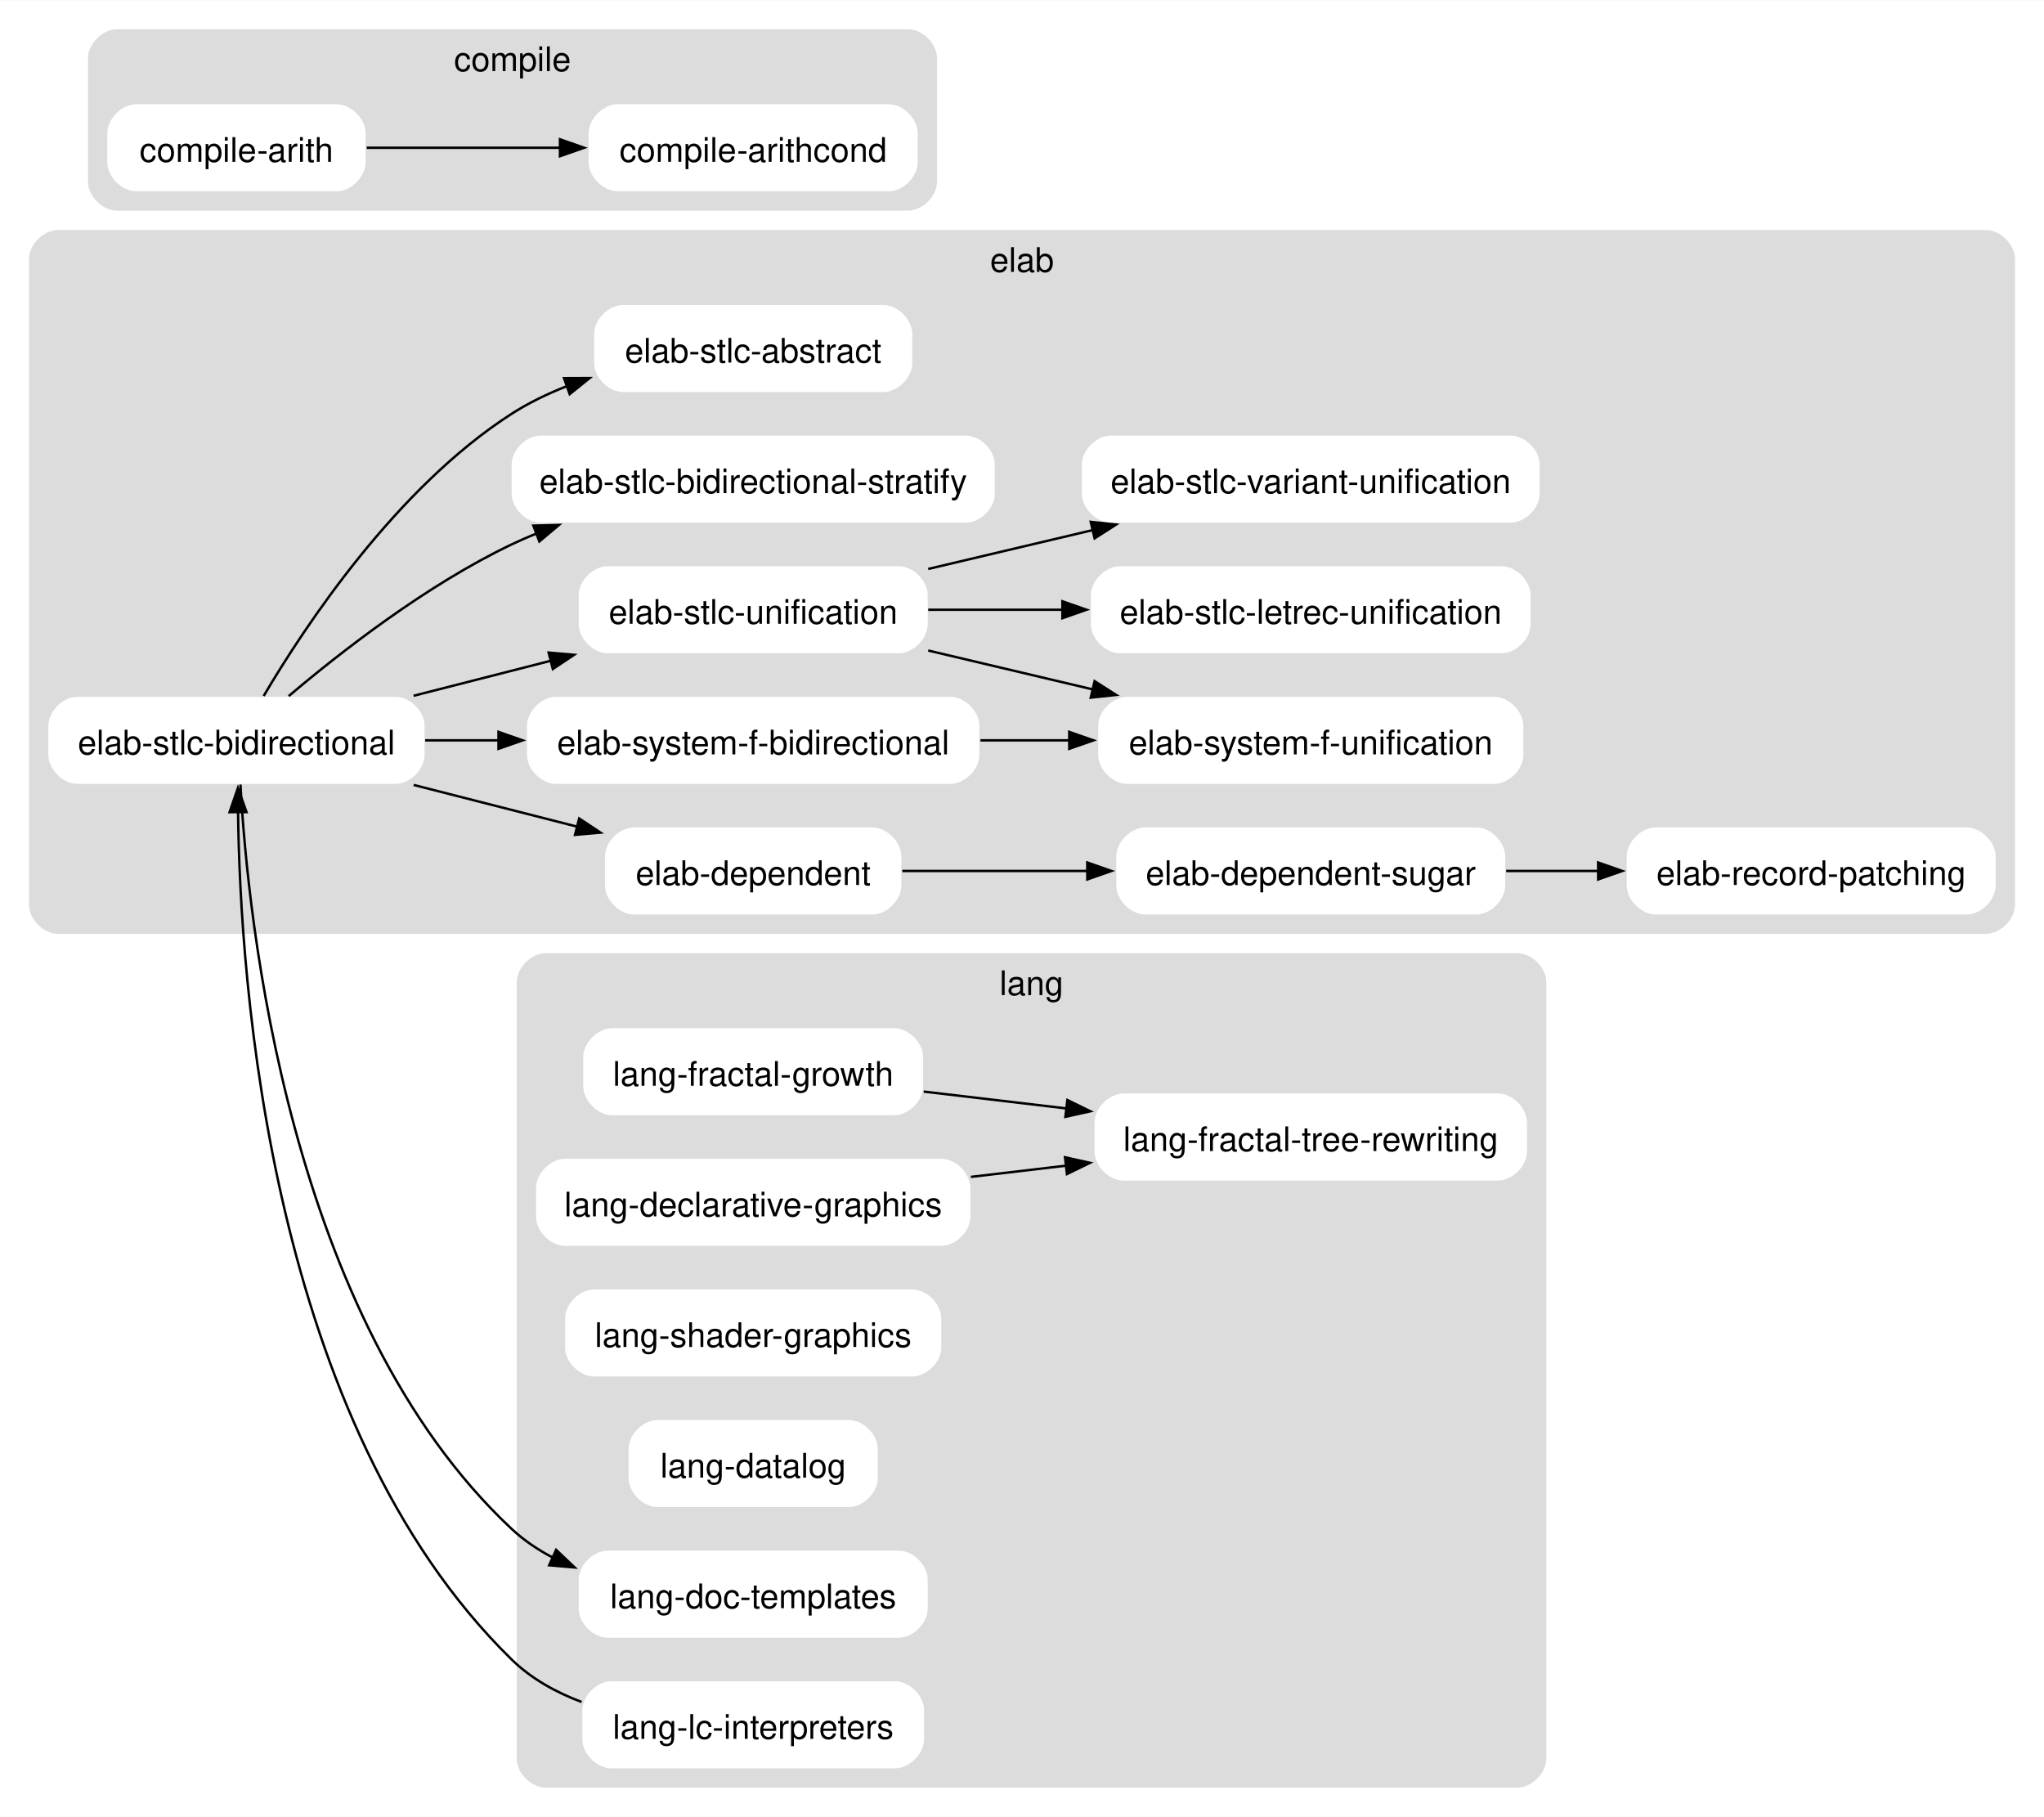
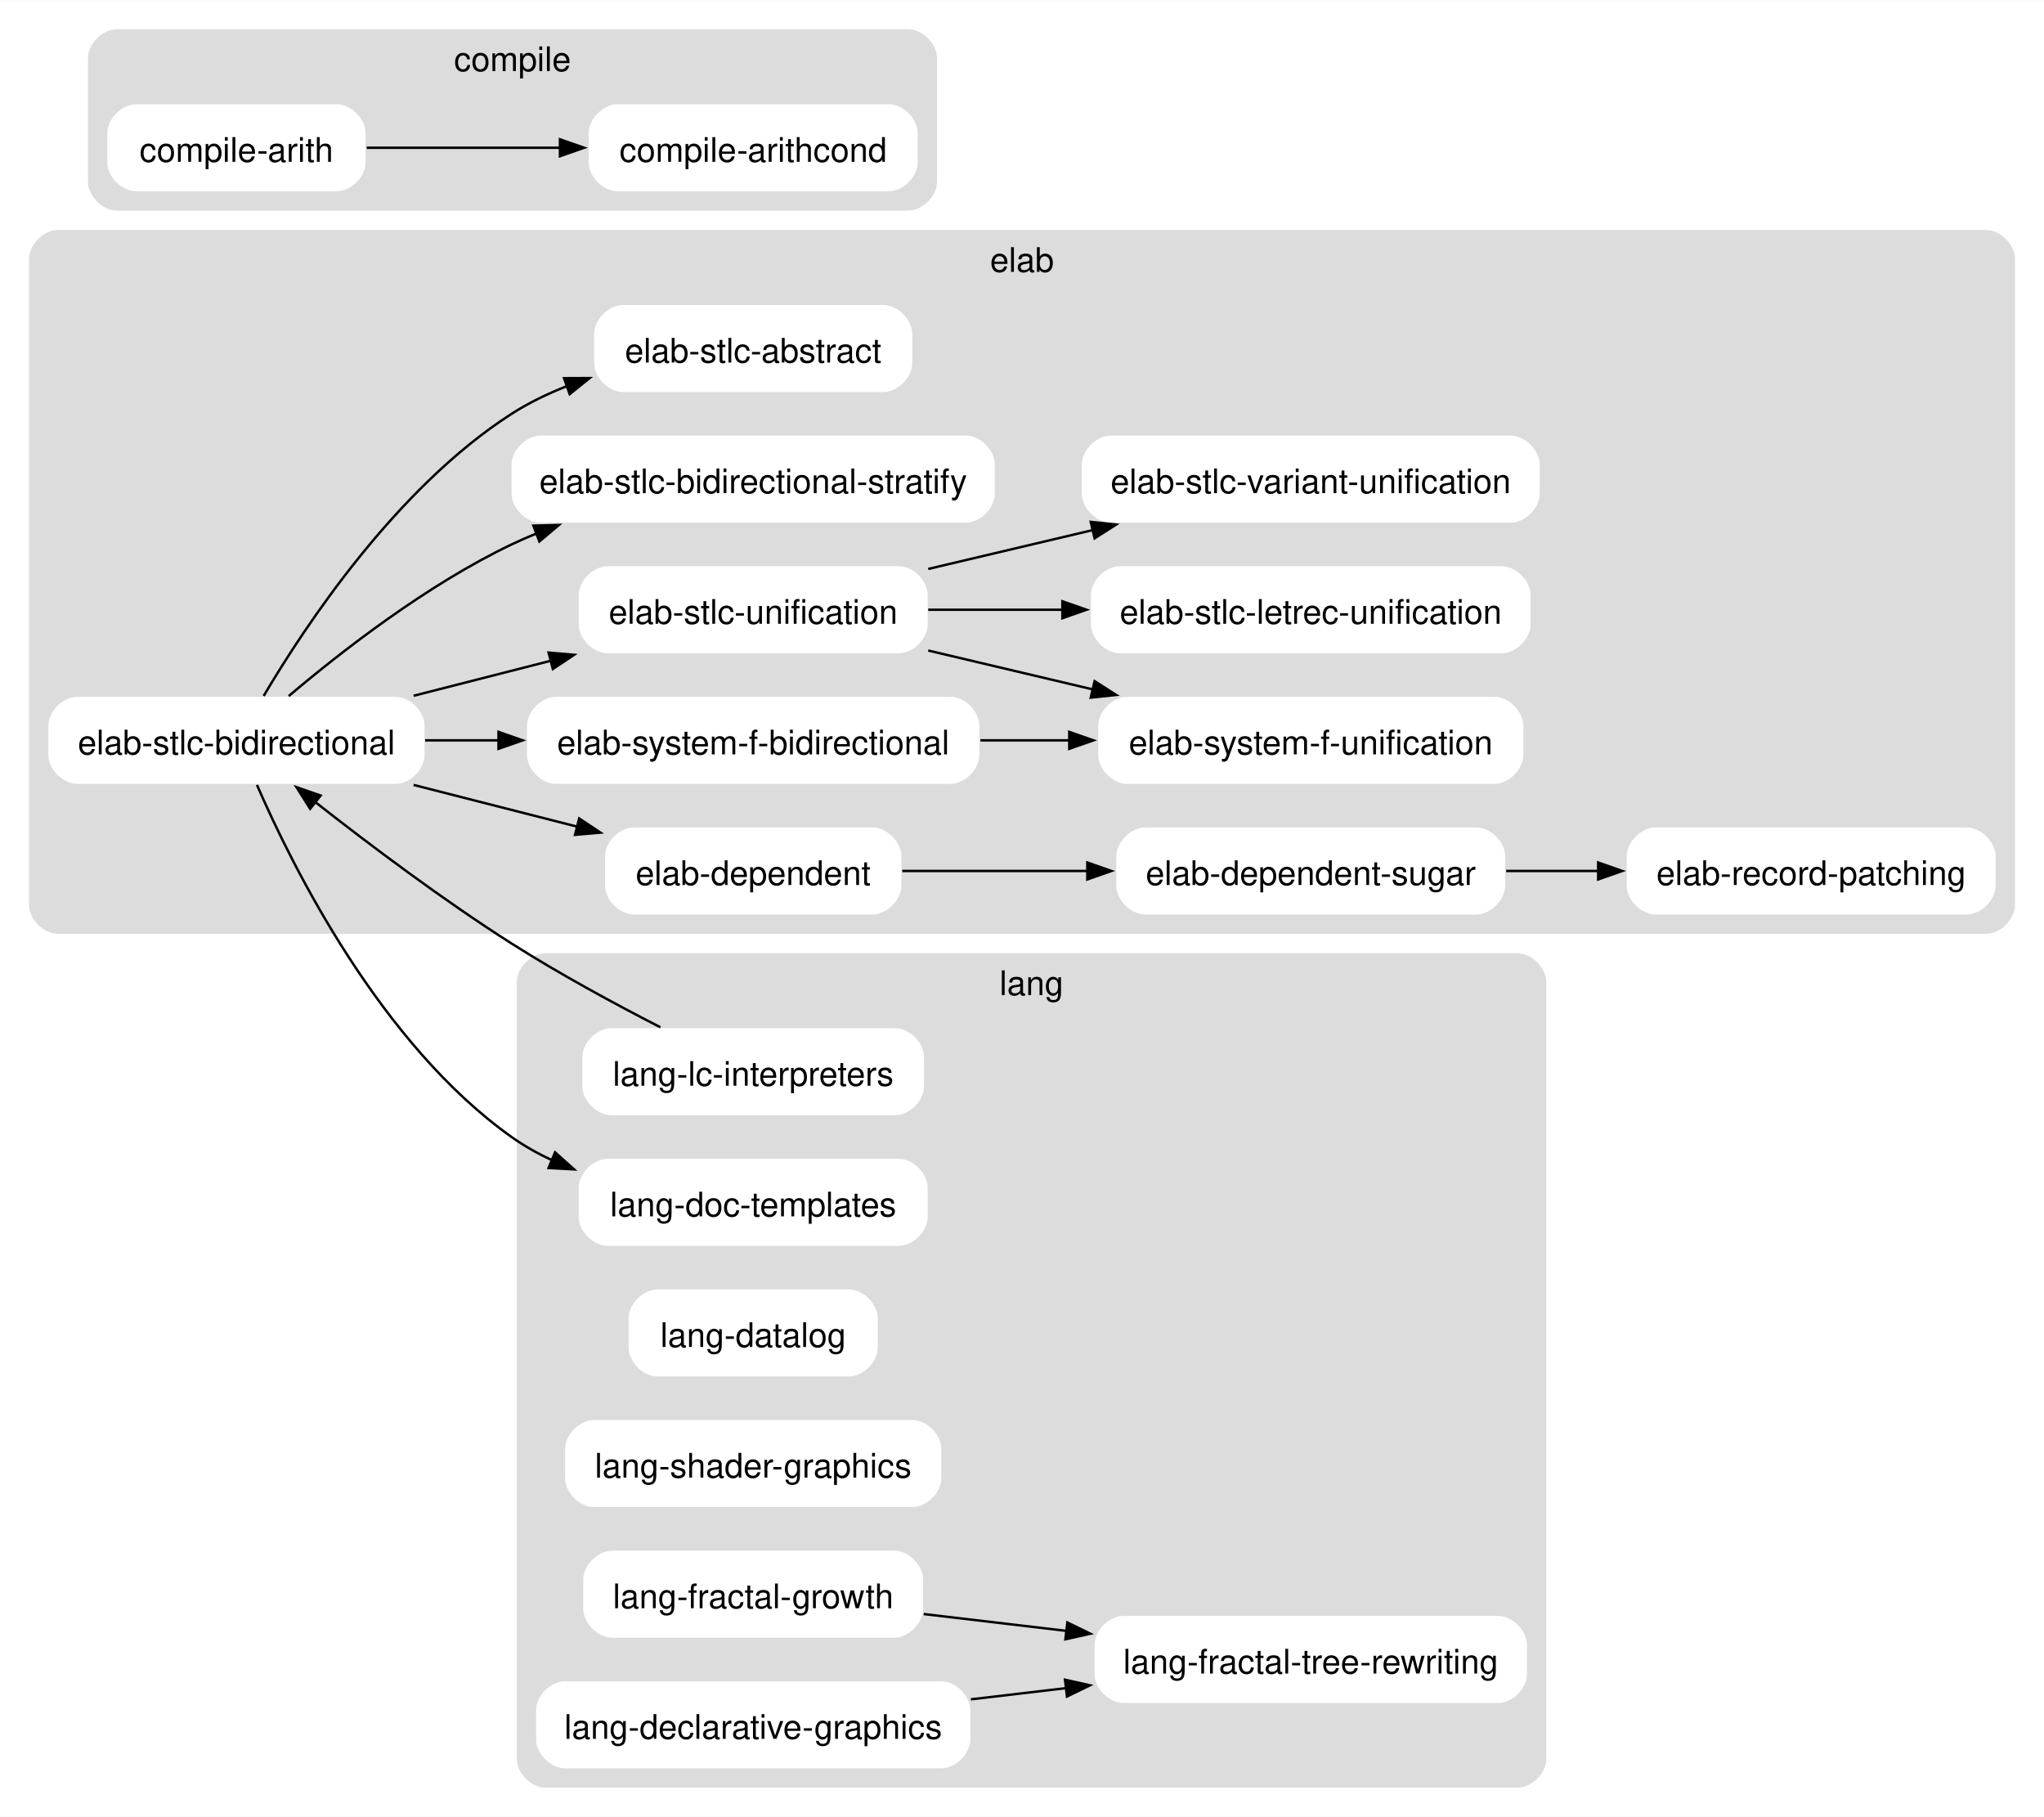
<svg xmlns="http://www.w3.org/2000/svg" width="845pt" height="751pt" viewBox="0.00 0.00 845.20 751.00">
  <g id="graph0" class="graph" transform="scale(1 1) rotate(0) translate(4 747)">
    <polygon fill="white" stroke="none" points="-4,4 -4,-747 841.2,-747 841.2,4 -4,4" />
    <g id="clust1" class="cluster">
      <path fill="gainsboro" stroke="none" d="M20,-361C20,-361 817.2,-361 817.2,-361 823.2,-361 829.2,-367 829.2,-373 829.2,-373 829.2,-640 829.2,-640 829.2,-646 823.2,-652 817.2,-652 817.2,-652 20,-652 20,-652 14,-652 8,-646 8,-640 8,-640 8,-373 8,-373 8,-367 14,-361 20,-361" />
      <text text-anchor="middle" x="418.6" y="-634.7" font-family="Helvetica,Arial,sans-serif" font-size="14.00">elab</text>
    </g>
    <g id="clust2" class="cluster">
      <path fill="gainsboro" stroke="none" d="M44.38,-660C44.38,-660 371.47,-660 371.47,-660 377.47,-660 383.47,-666 383.47,-672 383.47,-672 383.47,-723 383.47,-723 383.47,-729 377.47,-735 371.47,-735 371.47,-735 44.37,-735 44.37,-735 38.38,-735 32.38,-729 32.38,-723 32.38,-723 32.38,-672 32.38,-672 32.38,-666 38.38,-660 44.38,-660" />
      <text text-anchor="middle" x="207.92" y="-717.7" font-family="Helvetica,Arial,sans-serif" font-size="14.00">compile</text>
    </g>
    <g id="clust3" class="cluster">
      <path fill="gainsboro" stroke="none" d="M221.67,-8C221.67,-8 623.4,-8 623.4,-8 629.4,-8 635.4,-14 635.4,-20 635.4,-20 635.4,-341 635.4,-341 635.4,-347 629.4,-353 623.4,-353 623.4,-353 221.67,-353 221.67,-353 215.67,-353 209.67,-347 209.67,-341 209.67,-341 209.67,-20 209.67,-20 209.67,-14 215.67,-8 221.67,-8" />
      <text text-anchor="middle" x="422.54" y="-335.7" font-family="Helvetica,Arial,sans-serif" font-size="14.00">lang</text>
    </g>
    <g id="node1" class="node">
      <path fill="white" stroke="none" d="M356.72,-405C356.72,-405 258.17,-405 258.17,-405 252.17,-405 246.17,-399 246.17,-393 246.17,-393 246.17,-381 246.17,-381 246.17,-375 252.17,-369 258.17,-369 258.17,-369 356.72,-369 356.72,-369 362.72,-369 368.72,-375 368.72,-381 368.72,-381 368.72,-393 368.72,-393 368.72,-399 362.72,-405 356.72,-405" />
      <text text-anchor="middle" x="307.45" y="-381.2" font-family="Helvetica,Arial,sans-serif" font-size="14.00">elab-dependent</text>
    </g>
    <g id="node2" class="node">
      <path fill="white" stroke="none" d="M606.4,-405C606.4,-405 469.6,-405 469.6,-405 463.6,-405 457.6,-399 457.6,-393 457.6,-393 457.6,-381 457.6,-381 457.6,-375 463.6,-369 469.6,-369 469.6,-369 606.4,-369 606.4,-369 612.4,-369 618.4,-375 618.4,-381 618.4,-381 618.4,-393 618.4,-393 618.4,-399 612.4,-405 606.4,-405" />
      <text text-anchor="middle" x="538" y="-381.2" font-family="Helvetica,Arial,sans-serif" font-size="14.00">elab-dependent-sugar</text>
    </g>
    <g id="edge11" class="edge">
      <path fill="none" stroke="black" d="M369.1,-387C392.6,-387 420.01,-387 445.79,-387" />
      <polygon fill="black" stroke="black" points="445.6,-390.5 455.6,-387 445.6,-383.5 445.6,-390.5" />
    </g>
    <g id="node3" class="node">
      <path fill="white" stroke="none" d="M809.2,-405C809.2,-405 680.65,-405 680.65,-405 674.65,-405 668.65,-399 668.65,-393 668.65,-393 668.65,-381 668.65,-381 668.65,-375 674.65,-369 680.65,-369 680.65,-369 809.2,-369 809.2,-369 815.2,-369 821.2,-375 821.2,-381 821.2,-381 821.2,-393 821.2,-393 821.2,-399 815.2,-405 809.2,-405" />
      <text text-anchor="middle" x="744.92" y="-381.2" font-family="Helvetica,Arial,sans-serif" font-size="14.00">elab-record-patching</text>
    </g>
    <g id="edge12" class="edge">
      <path fill="none" stroke="black" d="M618.82,-387C631.29,-387 644.24,-387 656.87,-387" />
      <polygon fill="black" stroke="black" points="656.84,-390.5 666.84,-387 656.84,-383.5 656.84,-390.5" />
    </g>
    <g id="node4" class="node">
      <path fill="white" stroke="none" d="M388.97,-459C388.97,-459 225.92,-459 225.92,-459 219.92,-459 213.92,-453 213.92,-447 213.92,-447 213.92,-435 213.92,-435 213.92,-429 219.92,-423 225.92,-423 225.92,-423 388.97,-423 388.97,-423 394.97,-423 400.97,-429 400.97,-435 400.97,-435 400.97,-447 400.97,-447 400.97,-453 394.97,-459 388.97,-459" />
      <text text-anchor="middle" x="307.45" y="-435.2" font-family="Helvetica,Arial,sans-serif" font-size="14.00">elab-system-f-bidirectional</text>
    </g>
    <g id="node5" class="node">
      <path fill="white" stroke="none" d="M613.9,-459C613.9,-459 462.1,-459 462.1,-459 456.1,-459 450.1,-453 450.1,-447 450.1,-447 450.1,-435 450.1,-435 450.1,-429 456.1,-423 462.1,-423 462.1,-423 613.9,-423 613.9,-423 619.9,-423 625.9,-429 625.9,-435 625.9,-435 625.9,-447 625.9,-447 625.9,-453 619.9,-459 613.9,-459" />
      <text text-anchor="middle" x="538" y="-435.2" font-family="Helvetica,Arial,sans-serif" font-size="14.00">elab-system-f-unification</text>
    </g>
    <g id="edge10" class="edge">
      <path fill="none" stroke="black" d="M401.41,-441C413.62,-441 426.16,-441 438.45,-441" />
      <polygon fill="black" stroke="black" points="438.14,-444.5 448.14,-441 438.14,-437.5 438.14,-444.5" />
    </g>
    <g id="node6" class="node">
      <path fill="white" stroke="none" d="M159.55,-459C159.55,-459 28,-459 28,-459 22,-459 16,-453 16,-447 16,-447 16,-435 16,-435 16,-429 22,-423 28,-423 28,-423 159.55,-423 159.55,-423 165.55,-423 171.55,-429 171.55,-435 171.55,-435 171.55,-447 171.55,-447 171.55,-453 165.55,-459 159.55,-459" />
      <text text-anchor="middle" x="93.77" y="-435.2" font-family="Helvetica,Arial,sans-serif" font-size="14.00">elab-stlc-bidirectional</text>
    </g>
    <g id="edge5" class="edge">
      <path fill="none" stroke="black" d="M167.03,-422.57C188.96,-416.97 213.03,-410.83 234.91,-405.25" />
      <polygon fill="black" stroke="black" points="235.49,-408.71 244.32,-402.85 233.76,-401.93 235.49,-408.71" />
    </g>
    <g id="edge4" class="edge">
      <path fill="none" stroke="black" d="M171.79,-441C181.67,-441 191.91,-441 202.13,-441" />
      <polygon fill="black" stroke="black" points="202.13,-444.5 212.13,-441 202.13,-437.5 202.13,-444.5" />
    </g>
    <g id="node7" class="node">
      <path fill="white" stroke="none" d="M367.6,-513C367.6,-513 247.3,-513 247.3,-513 241.3,-513 235.3,-507 235.3,-501 235.3,-501 235.3,-489 235.3,-489 235.3,-483 241.3,-477 247.3,-477 247.3,-477 367.6,-477 367.6,-477 373.6,-477 379.6,-483 379.6,-489 379.6,-489 379.6,-501 379.6,-501 379.6,-507 373.6,-513 367.6,-513" />
      <text text-anchor="middle" x="307.45" y="-489.2" font-family="Helvetica,Arial,sans-serif" font-size="14.00">elab-stlc-unification</text>
    </g>
    <g id="edge2" class="edge">
      <path fill="none" stroke="black" d="M167.03,-459.43C185.35,-464.11 205.17,-469.16 223.96,-473.96" />
      <polygon fill="black" stroke="black" points="222.86,-477.29 233.41,-476.37 224.59,-470.5 222.86,-477.29" />
    </g>
    <g id="node10" class="node">
      <path fill="white" stroke="none" d="M395.35,-567C395.35,-567 219.55,-567 219.55,-567 213.55,-567 207.55,-561 207.55,-555 207.55,-555 207.55,-543 207.55,-543 207.55,-537 213.55,-531 219.55,-531 219.55,-531 395.35,-531 395.35,-531 401.35,-531 407.35,-537 407.35,-543 407.35,-543 407.35,-555 407.35,-555 407.35,-561 401.35,-567 395.35,-567" />
      <text text-anchor="middle" x="307.45" y="-543.2" font-family="Helvetica,Arial,sans-serif" font-size="14.00">elab-stlc-bidirectional-stratify</text>
    </g>
    <g id="edge1" class="edge">
      <path fill="none" stroke="black" d="M115.37,-459.29C136.94,-477.57 172.51,-505.3 207.55,-522 210.88,-523.59 214.33,-525.1 217.84,-526.53" />
      <polygon fill="black" stroke="black" points="216.54,-529.78 227.13,-530.05 219.03,-523.23 216.54,-529.78" />
    </g>
    <g id="node11" class="node">
      <path fill="white" stroke="none" d="M361.22,-621C361.22,-621 253.67,-621 253.67,-621 247.67,-621 241.67,-615 241.67,-609 241.67,-609 241.67,-597 241.67,-597 241.67,-591 247.67,-585 253.67,-585 253.67,-585 361.22,-585 361.22,-585 367.22,-585 373.22,-591 373.22,-597 373.22,-597 373.22,-609 373.22,-609 373.22,-615 367.22,-621 361.22,-621" />
      <text text-anchor="middle" x="307.45" y="-597.2" font-family="Helvetica,Arial,sans-serif" font-size="14.00">elab-stlc-abstract</text>
    </g>
    <g id="edge3" class="edge">
      <path fill="none" stroke="black" d="M105.02,-459.35C122.28,-488.57 160.01,-545.48 207.55,-576 214.63,-580.55 222.47,-584.33 230.55,-587.49" />
      <polygon fill="black" stroke="black" points="229.23,-590.74 239.83,-590.78 231.57,-584.14 229.23,-590.74" />
    </g>
-     <g id="node15" class="node">
-       <path fill="white" stroke="none" d="M367.6,-106C367.6,-106 247.3,-106 247.3,-106 241.3,-106 235.3,-100 235.3,-94 235.3,-94 235.3,-82 235.3,-82 235.3,-76 241.3,-70 247.3,-70 247.3,-70 367.6,-70 367.6,-70 373.6,-70 379.6,-76 379.6,-82 379.6,-82 379.6,-94 379.6,-94 379.6,-100 373.6,-106 367.6,-106" />
-       <text text-anchor="middle" x="307.45" y="-82.2" font-family="Helvetica,Arial,sans-serif" font-size="14.00">lang-doc-templates</text>
+     <g id="node19" class="node">
+       <path fill="white" stroke="none" d="M367.6,-268C367.6,-268 247.3,-268 247.3,-268 241.3,-268 235.3,-262 235.3,-256 235.3,-256 235.3,-244 235.3,-244 235.3,-238 241.3,-232 247.3,-232 247.3,-232 367.6,-232 367.6,-232 373.6,-232 379.6,-238 379.6,-244 379.6,-244 379.6,-256 379.6,-256 379.6,-262 373.6,-268 367.6,-268" />
+       <text text-anchor="middle" x="307.45" y="-244.2" font-family="Helvetica,Arial,sans-serif" font-size="14.00">lang-doc-templates</text>
    </g>
    <g id="edge6" class="edge">
-       <path fill="none" stroke="black" d="M95.43,-422.72C98.42,-367.6 115.06,-201.54 207.55,-115 212.67,-110.21 218.55,-106.26 224.84,-103" />
-       <polygon fill="black" stroke="black" points="225.95,-106.33 233.64,-99.04 223.08,-99.95 225.95,-106.33" />
+       <path fill="none" stroke="black" d="M102.25,-422.58C117.07,-388.46 153.46,-315.41 207.55,-277 212.8,-273.27 218.55,-270.06 224.54,-267.28" />
+       <polygon fill="black" stroke="black" points="225.52,-270.67 233.42,-263.61 222.84,-264.2 225.52,-270.67" />
    </g>
    <g id="edge9" class="edge">
      <path fill="none" stroke="black" d="M379.82,-478.14C401.44,-473.03 425.44,-467.36 448.05,-462.02" />
      <polygon fill="black" stroke="black" points="448.62,-465.48 457.55,-459.77 447.02,-458.66 448.62,-465.48" />
    </g>
    <g id="node8" class="node">
      <path fill="white" stroke="none" d="M616.9,-513C616.9,-513 459.1,-513 459.1,-513 453.1,-513 447.1,-507 447.1,-501 447.1,-501 447.1,-489 447.1,-489 447.1,-483 453.1,-477 459.1,-477 459.1,-477 616.9,-477 616.9,-477 622.9,-477 628.9,-483 628.9,-489 628.9,-489 628.9,-501 628.9,-501 628.9,-507 622.9,-513 616.9,-513" />
      <text text-anchor="middle" x="538" y="-489.2" font-family="Helvetica,Arial,sans-serif" font-size="14.00">elab-stlc-letrec-unification</text>
    </g>
    <g id="edge7" class="edge">
      <path fill="none" stroke="black" d="M379.82,-495C397.48,-495 416.73,-495 435.52,-495" />
      <polygon fill="black" stroke="black" points="435.3,-498.5 445.3,-495 435.3,-491.5 435.3,-498.5" />
    </g>
    <g id="node9" class="node">
      <path fill="white" stroke="none" d="M620.65,-567C620.65,-567 455.35,-567 455.35,-567 449.35,-567 443.35,-561 443.35,-555 443.35,-555 443.35,-543 443.35,-543 443.35,-537 449.35,-531 455.35,-531 455.35,-531 620.65,-531 620.65,-531 626.65,-531 632.65,-537 632.65,-543 632.65,-543 632.65,-555 632.65,-555 632.65,-561 626.65,-567 620.65,-567" />
      <text text-anchor="middle" x="538" y="-543.2" font-family="Helvetica,Arial,sans-serif" font-size="14.00">elab-stlc-variant-unification</text>
    </g>
    <g id="edge8" class="edge">
      <path fill="none" stroke="black" d="M379.82,-511.86C401.44,-516.97 425.44,-522.64 448.05,-527.98" />
      <polygon fill="black" stroke="black" points="447.02,-531.34 457.55,-530.23 448.62,-524.52 447.02,-531.34" />
    </g>
    <g id="node12" class="node">
      <path fill="white" stroke="none" d="M135.17,-704C135.17,-704 52.37,-704 52.37,-704 46.37,-704 40.37,-698 40.37,-692 40.37,-692 40.37,-680 40.37,-680 40.37,-674 46.37,-668 52.37,-668 52.37,-668 135.17,-668 135.17,-668 141.17,-668 147.17,-674 147.17,-680 147.17,-680 147.17,-692 147.17,-692 147.17,-698 141.17,-704 135.17,-704" />
      <text text-anchor="middle" x="93.77" y="-680.2" font-family="Helvetica,Arial,sans-serif" font-size="14.00">compile-arith</text>
    </g>
    <g id="node13" class="node">
      <path fill="white" stroke="none" d="M363.47,-704C363.47,-704 251.42,-704 251.42,-704 245.42,-704 239.42,-698 239.42,-692 239.42,-692 239.42,-680 239.42,-680 239.42,-674 245.42,-668 251.42,-668 251.42,-668 363.47,-668 363.47,-668 369.47,-668 375.47,-674 375.47,-680 375.47,-680 375.47,-692 375.47,-692 375.47,-698 369.47,-704 363.47,-704" />
      <text text-anchor="middle" x="307.45" y="-680.2" font-family="Helvetica,Arial,sans-serif" font-size="14.00">compile-arithcond</text>
    </g>
    <g id="edge13" class="edge">
      <path fill="none" stroke="black" d="M147.64,-686C171.86,-686 201.06,-686 227.78,-686" />
      <polygon fill="black" stroke="black" points="227.55,-689.5 237.55,-686 227.55,-682.5 227.55,-689.5" />
    </g>
    <g id="node14" class="node">
-       <path fill="white" stroke="none" d="M366.1,-52C366.1,-52 248.8,-52 248.8,-52 242.8,-52 236.8,-46 236.8,-40 236.8,-40 236.8,-28 236.8,-28 236.8,-22 242.8,-16 248.8,-16 248.8,-16 366.1,-16 366.1,-16 372.1,-16 378.1,-22 378.1,-28 378.1,-28 378.1,-40 378.1,-40 378.1,-46 372.1,-52 366.1,-52" />
-       <text text-anchor="middle" x="307.45" y="-28.2" font-family="Helvetica,Arial,sans-serif" font-size="14.00">lang-lc-interpreters</text>
+       <path fill="white" stroke="none" d="M385.22,-52C385.22,-52 229.67,-52 229.67,-52 223.67,-52 217.67,-46 217.67,-40 217.67,-40 217.67,-28 217.67,-28 217.67,-22 223.67,-16 229.67,-16 229.67,-16 385.22,-16 385.22,-16 391.22,-16 397.22,-22 397.22,-28 397.22,-28 397.22,-40 397.22,-40 397.22,-46 391.22,-52 385.22,-52" />
+       <text text-anchor="middle" x="307.45" y="-28.2" font-family="Helvetica,Arial,sans-serif" font-size="14.00">lang-declarative-graphics</text>
+     </g>
+     <g id="node16" class="node">
+       <path fill="white" stroke="none" d="M615.4,-79C615.4,-79 460.6,-79 460.6,-79 454.6,-79 448.6,-73 448.6,-67 448.6,-67 448.6,-55 448.6,-55 448.6,-49 454.6,-43 460.6,-43 460.6,-43 615.4,-43 615.4,-43 621.4,-43 627.4,-49 627.4,-55 627.4,-55 627.4,-67 627.4,-67 627.4,-73 621.4,-79 615.4,-79" />
+       <text text-anchor="middle" x="538" y="-55.2" font-family="Helvetica,Arial,sans-serif" font-size="14.00">lang-fractal-tree-rewriting</text>
+     </g>
+     <g id="edge16" class="edge">
+       <path fill="none" stroke="black" d="M397.47,-44.52C410.36,-46.04 423.71,-47.62 436.8,-49.16" />
+       <polygon fill="black" stroke="black" points="436.38,-52.64 446.72,-50.33 437.2,-45.69 436.38,-52.64" />
+     </g>
+     <g id="node15" class="node">
+       <path fill="white" stroke="none" d="M365.72,-106C365.72,-106 249.17,-106 249.17,-106 243.17,-106 237.17,-100 237.17,-94 237.17,-94 237.17,-82 237.17,-82 237.17,-76 243.17,-70 249.17,-70 249.17,-70 365.72,-70 365.72,-70 371.72,-70 377.72,-76 377.72,-82 377.72,-82 377.72,-94 377.72,-94 377.72,-100 371.72,-106 365.72,-106" />
+       <text text-anchor="middle" x="307.45" y="-82.2" font-family="Helvetica,Arial,sans-serif" font-size="14.00">lang-fractal-growth</text>
+     </g>
+     <g id="edge15" class="edge">
+       <path fill="none" stroke="black" d="M377.95,-79.79C396.59,-77.59 417.12,-75.16 437.06,-72.81" />
+       <polygon fill="black" stroke="black" points="437.36,-76.3 446.88,-71.65 436.54,-69.34 437.36,-76.3" />
+     </g>
+     <g id="node17" class="node">
+       <path fill="white" stroke="none" d="M373.22,-160C373.22,-160 241.67,-160 241.67,-160 235.67,-160 229.67,-154 229.67,-148 229.67,-148 229.67,-136 229.67,-136 229.67,-130 235.67,-124 241.67,-124 241.67,-124 373.22,-124 373.22,-124 379.22,-124 385.22,-130 385.22,-136 385.22,-136 385.22,-148 385.22,-148 385.22,-154 379.22,-160 373.22,-160" />
+       <text text-anchor="middle" x="307.45" y="-136.2" font-family="Helvetica,Arial,sans-serif" font-size="14.00">lang-shader-graphics</text>
+     </g>
+     <g id="node18" class="node">
+       <path fill="white" stroke="none" d="M346.97,-214C346.97,-214 267.92,-214 267.92,-214 261.92,-214 255.92,-208 255.92,-202 255.92,-202 255.92,-190 255.92,-190 255.92,-184 261.92,-178 267.92,-178 267.92,-178 346.97,-178 346.97,-178 352.97,-178 358.97,-184 358.97,-190 358.97,-190 358.97,-202 358.97,-202 358.97,-208 352.97,-214 346.97,-214" />
+       <text text-anchor="middle" x="307.45" y="-190.2" font-family="Helvetica,Arial,sans-serif" font-size="14.00">lang-datalog</text>
+     </g>
+     <g id="node20" class="node">
+       <path fill="white" stroke="none" d="M366.1,-322C366.1,-322 248.8,-322 248.8,-322 242.8,-322 236.8,-316 236.8,-310 236.8,-310 236.8,-298 236.8,-298 236.8,-292 242.8,-286 248.8,-286 248.8,-286 366.1,-286 366.1,-286 372.1,-286 378.1,-292 378.1,-298 378.1,-298 378.1,-310 378.1,-310 378.1,-316 372.1,-322 366.1,-322" />
+       <text text-anchor="middle" x="307.45" y="-298.2" font-family="Helvetica,Arial,sans-serif" font-size="14.00">lang-lc-interpreters</text>
    </g>
    <g id="edge14" class="edge">
-       <path fill="none" stroke="black" d="M236.49,-43.43C225.79,-47.45 215.63,-53.1 207.55,-61 107.57,-158.81 95.26,-340.83 94.43,-411.7" />
-       <polygon fill="black" stroke="black" points="90.93,-411.32 94.39,-421.33 97.93,-411.34 90.93,-411.32" />
-     </g>
-     <g id="node16" class="node">
-       <path fill="white" stroke="none" d="M346.97,-160C346.97,-160 267.92,-160 267.92,-160 261.92,-160 255.92,-154 255.92,-148 255.92,-148 255.92,-136 255.92,-136 255.92,-130 261.92,-124 267.92,-124 267.92,-124 346.97,-124 346.97,-124 352.97,-124 358.97,-130 358.97,-136 358.97,-136 358.97,-148 358.97,-148 358.97,-154 352.97,-160 346.97,-160" />
-       <text text-anchor="middle" x="307.45" y="-136.2" font-family="Helvetica,Arial,sans-serif" font-size="14.00">lang-datalog</text>
-     </g>
-     <g id="node17" class="node">
-       <path fill="white" stroke="none" d="M373.22,-214C373.22,-214 241.67,-214 241.67,-214 235.67,-214 229.67,-208 229.67,-202 229.67,-202 229.67,-190 229.67,-190 229.67,-184 235.67,-178 241.67,-178 241.67,-178 373.22,-178 373.22,-178 379.22,-178 385.22,-184 385.22,-190 385.22,-190 385.22,-202 385.22,-202 385.22,-208 379.22,-214 373.22,-214" />
-       <text text-anchor="middle" x="307.45" y="-190.2" font-family="Helvetica,Arial,sans-serif" font-size="14.00">lang-shader-graphics</text>
-     </g>
-     <g id="node18" class="node">
-       <path fill="white" stroke="none" d="M385.22,-268C385.22,-268 229.67,-268 229.67,-268 223.67,-268 217.67,-262 217.67,-256 217.67,-256 217.67,-244 217.67,-244 217.67,-238 223.67,-232 229.67,-232 229.67,-232 385.22,-232 385.22,-232 391.22,-232 397.22,-238 397.22,-244 397.22,-244 397.22,-256 397.22,-256 397.22,-262 391.22,-268 385.22,-268" />
-       <text text-anchor="middle" x="307.45" y="-244.2" font-family="Helvetica,Arial,sans-serif" font-size="14.00">lang-declarative-graphics</text>
-     </g>
-     <g id="node20" class="node">
-       <path fill="white" stroke="none" d="M615.4,-295C615.4,-295 460.6,-295 460.6,-295 454.6,-295 448.6,-289 448.6,-283 448.6,-283 448.6,-271 448.6,-271 448.6,-265 454.6,-259 460.6,-259 460.6,-259 615.4,-259 615.4,-259 621.4,-259 627.4,-265 627.4,-271 627.4,-271 627.4,-283 627.4,-283 627.4,-289 621.4,-295 615.4,-295" />
-       <text text-anchor="middle" x="538" y="-271.2" font-family="Helvetica,Arial,sans-serif" font-size="14.00">lang-fractal-tree-rewriting</text>
-     </g>
-     <g id="edge16" class="edge">
-       <path fill="none" stroke="black" d="M397.47,-260.52C410.36,-262.04 423.71,-263.62 436.8,-265.16" />
-       <polygon fill="black" stroke="black" points="436.38,-268.64 446.72,-266.33 437.2,-261.69 436.38,-268.64" />
-     </g>
-     <g id="node19" class="node">
-       <path fill="white" stroke="none" d="M365.72,-322C365.72,-322 249.17,-322 249.17,-322 243.17,-322 237.17,-316 237.17,-310 237.17,-310 237.17,-298 237.17,-298 237.17,-292 243.17,-286 249.17,-286 249.17,-286 365.72,-286 365.72,-286 371.72,-286 377.72,-292 377.72,-298 377.72,-298 377.72,-310 377.72,-310 377.72,-316 371.72,-322 365.72,-322" />
-       <text text-anchor="middle" x="307.45" y="-298.2" font-family="Helvetica,Arial,sans-serif" font-size="14.00">lang-fractal-growth</text>
-     </g>
-     <g id="edge15" class="edge">
-       <path fill="none" stroke="black" d="M377.95,-295.79C396.59,-293.59 417.12,-291.16 437.06,-288.81" />
-       <polygon fill="black" stroke="black" points="437.36,-292.3 446.88,-287.65 436.54,-285.34 437.36,-292.3" />
+       <path fill="none" stroke="black" d="M269.08,-322.37C250.24,-332.03 227.28,-344.46 207.55,-357 179.06,-375.1 148.45,-398.15 126.32,-415.52" />
+       <polygon fill="black" stroke="black" points="124.25,-412.7 118.58,-421.65 128.59,-418.19 124.25,-412.7" />
    </g>
  </g>
</svg>
